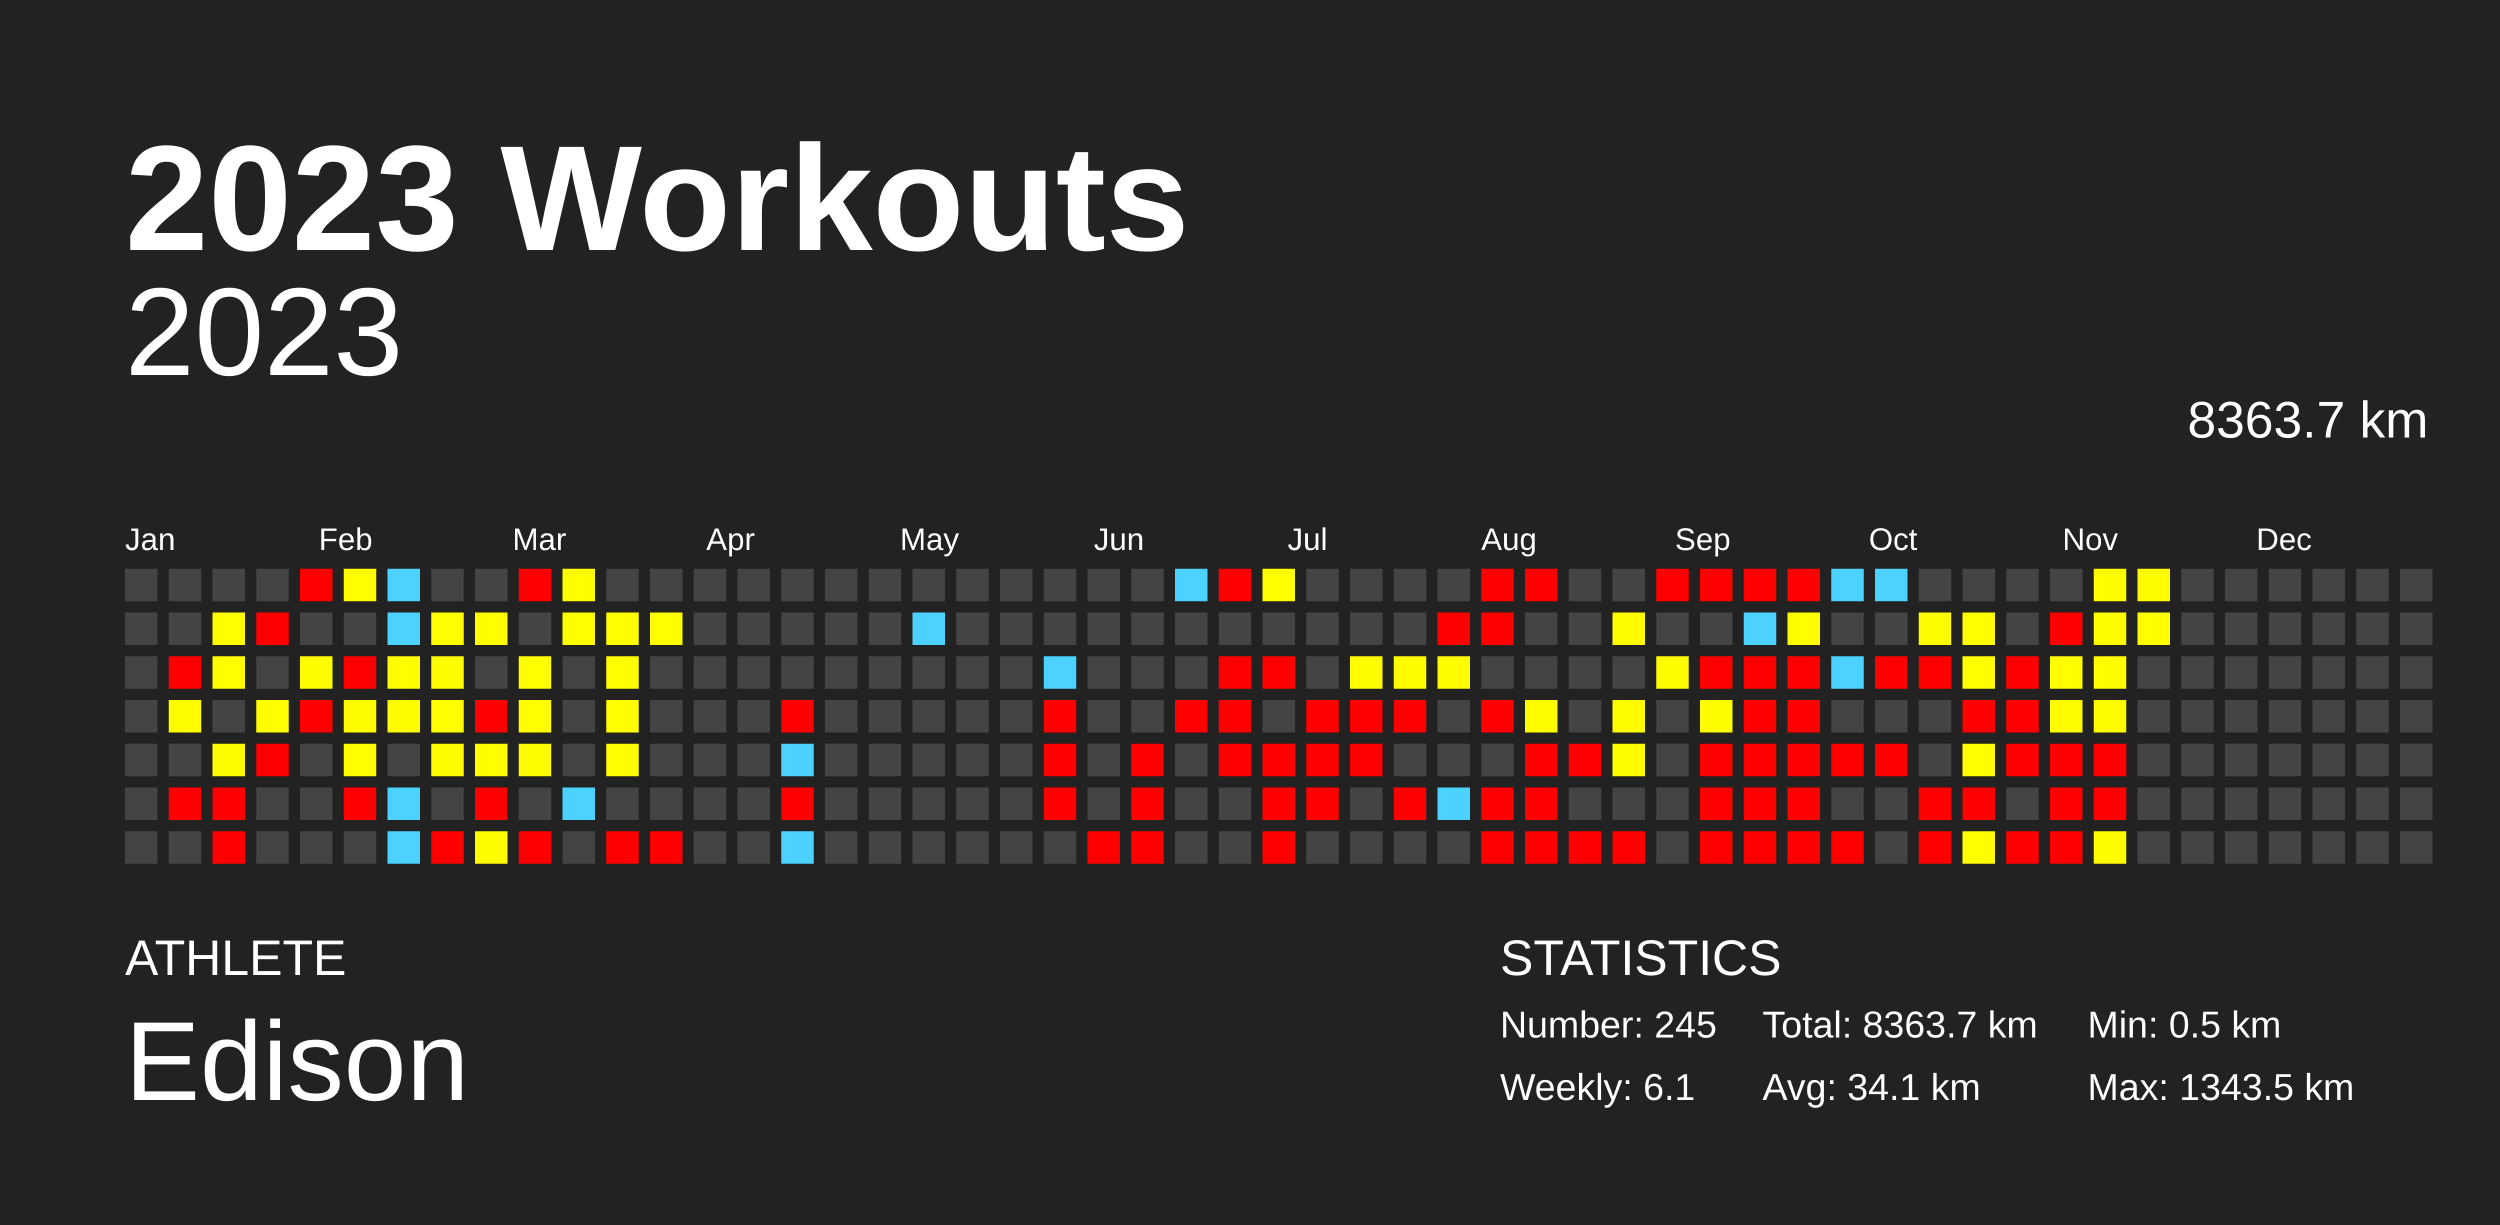
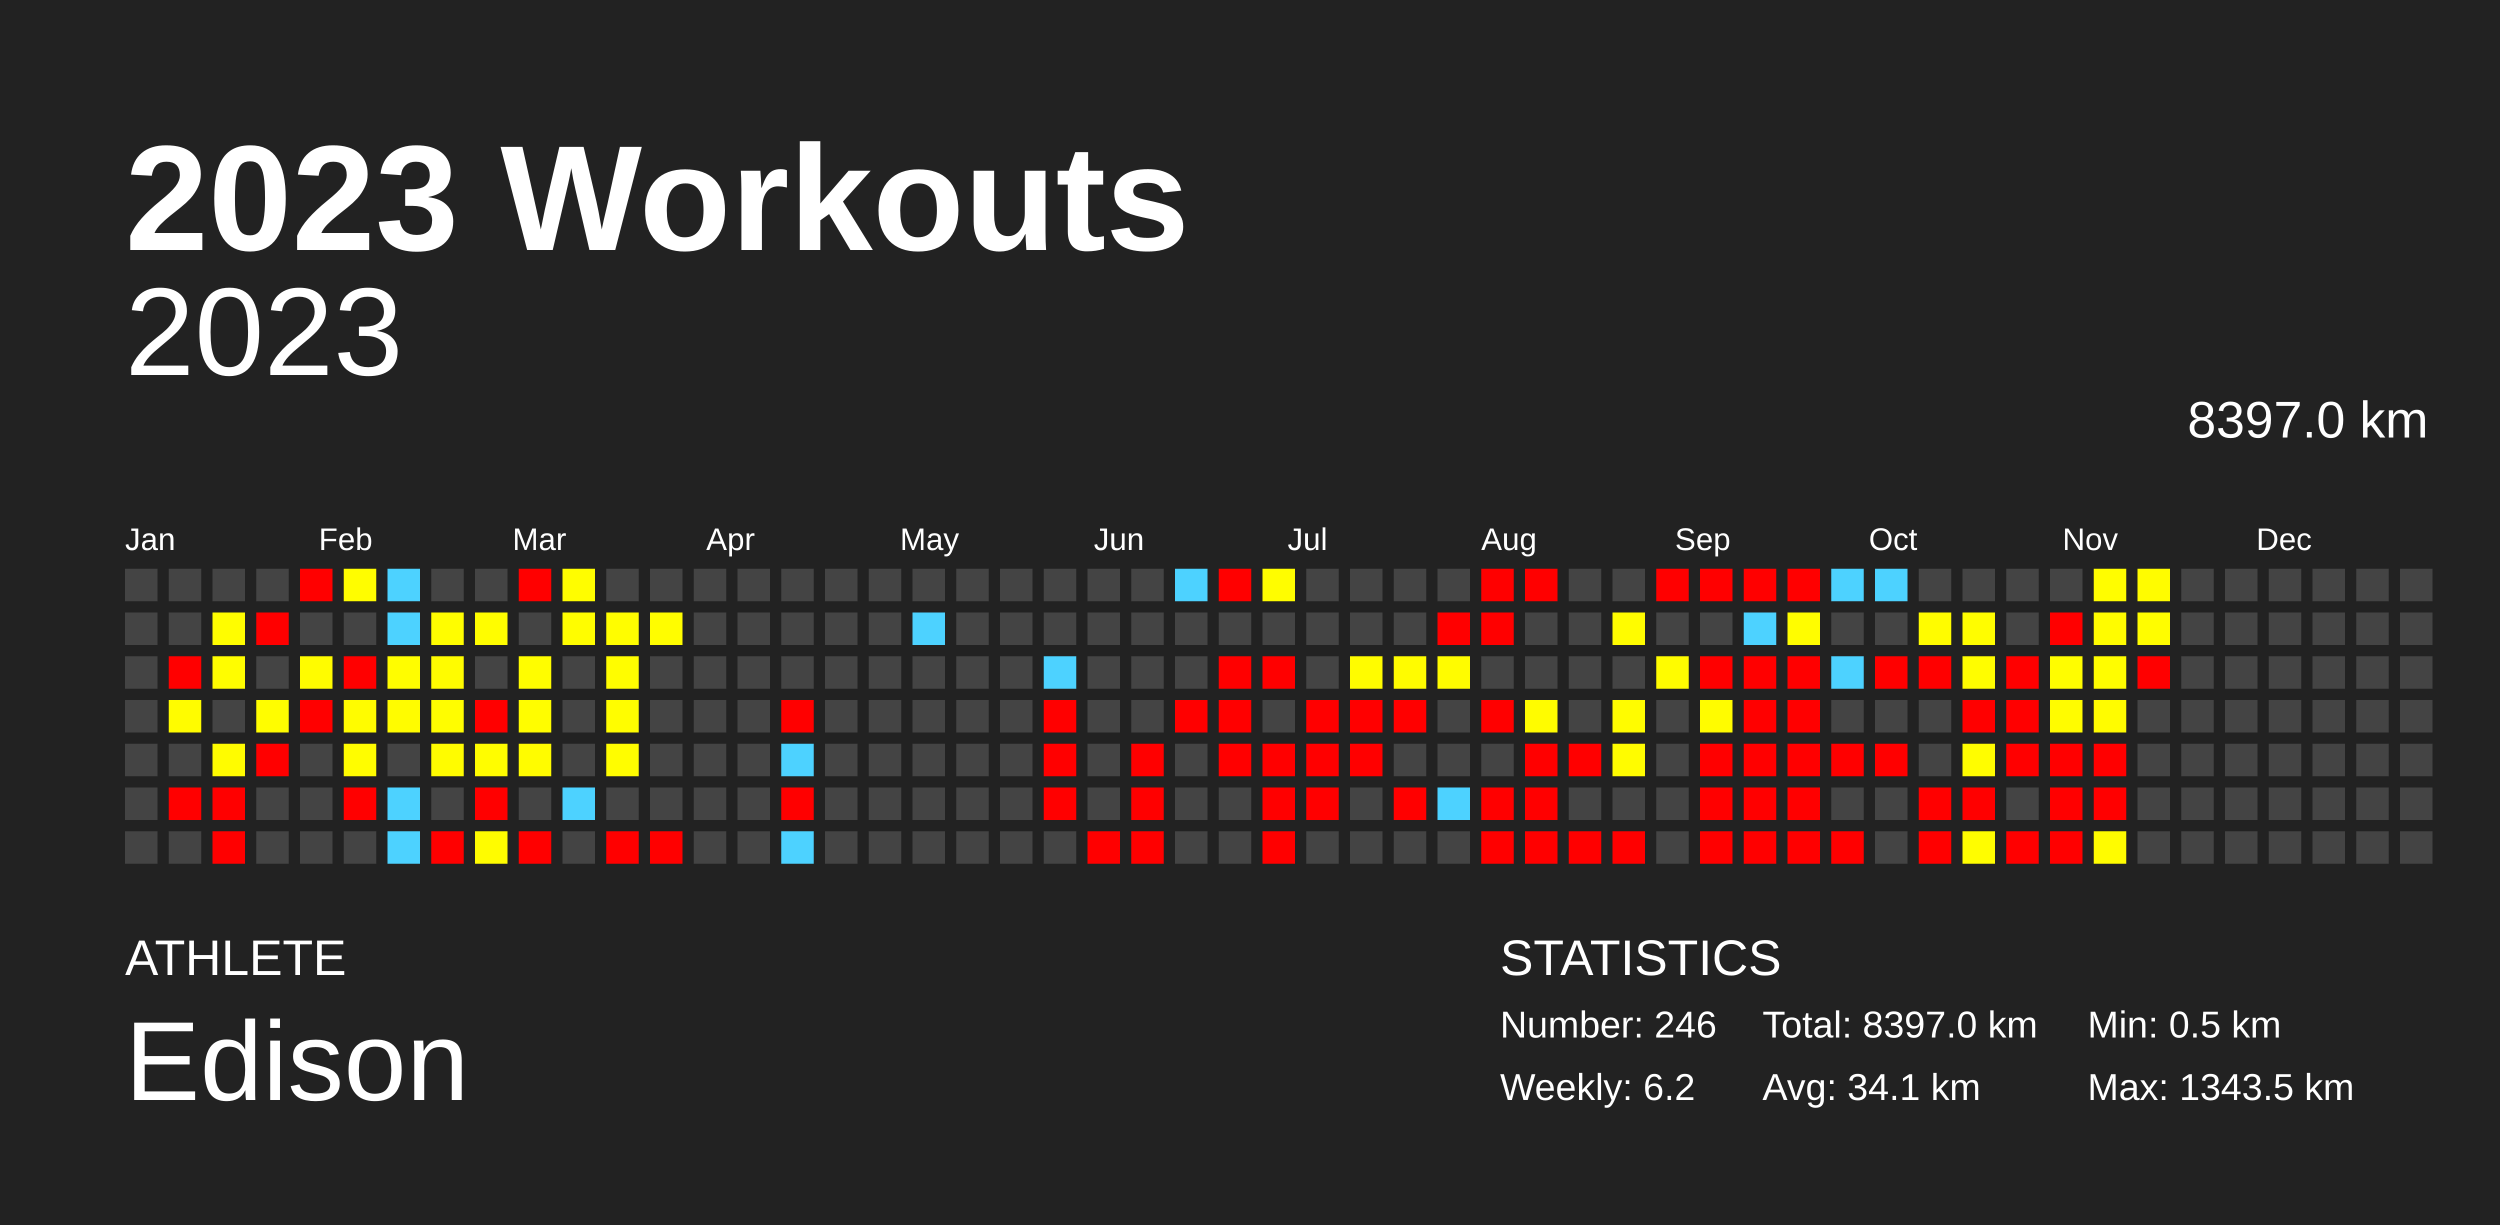
<svg xmlns="http://www.w3.org/2000/svg" baseProfile="full" height="98mm" version="1.1" viewBox="0,0,200,98" width="200mm">
  <defs />
  <rect fill="#222222" height="98" width="200" x="0" y="0" />
  <text fill="#FFFFFF" style="font-size:12px; font-family:Arial; font-weight:bold;" x="10" y="20">2023 Workouts</text>
  <text fill="#FFFFFF" style="font-size:4px; font-family:Arial" x="10" y="78">ATHLETE</text>
  <text fill="#FFFFFF" style="font-size:9px; font-family:Arial" x="10" y="88">Edison</text>
  <text fill="#FFFFFF" style="font-size:4px; font-family:Arial" x="120" y="78">STATISTICS</text>
-   <text fill="#FFFFFF" style="font-size:3px; font-family:Arial" x="120" y="83">Number: 245</text>
-   <text fill="#FFFFFF" style="font-size:3px; font-family:Arial" x="120" y="88">Weekly: 6.1</text>
-   <text fill="#FFFFFF" style="font-size:3px; font-family:Arial" x="141" y="83">Total: 8363.7 km</text>
+   <text fill="#FFFFFF" style="font-size:3px; font-family:Arial" x="120" y="83">Number: 246</text>
+   <text fill="#FFFFFF" style="font-size:3px; font-family:Arial" x="120" y="88">Weekly: 6.2</text>
+   <text fill="#FFFFFF" style="font-size:3px; font-family:Arial" x="141" y="83">Total: 8397.0 km</text>
  <text fill="#FFFFFF" style="font-size:3px; font-family:Arial" x="141" y="88">Avg: 34.1 km</text>
  <text fill="#FFFFFF" style="font-size:3px; font-family:Arial" x="167" y="83">Min: 0.5 km</text>
  <text fill="#FFFFFF" style="font-size:3px; font-family:Arial" x="167" y="88">Max: 1343.5 km</text>
  <text alignment-baseline="hanging" fill="#FFFFFF" style="font-size:10.0px; font-family:Arial;" x="10" y="30">2023</text>
-   <text alignment-baseline="hanging" fill="#FFFFFF" style="font-size:4.125px; font-family:Arial;" x="175" y="35">8363.7 km</text>
+   <text alignment-baseline="hanging" fill="#FFFFFF" style="font-size:4.125px; font-family:Arial;" x="175" y="35">8397.0 km</text>
  <text fill="#FFFFFF" style="font-size:2.5px; font-family:Arial" x="10.0" y="44">Jan</text>
  <text fill="#FFFFFF" style="font-size:2.5px; font-family:Arial" x="25.5" y="44">Feb</text>
  <text fill="#FFFFFF" style="font-size:2.5px; font-family:Arial" x="41.0" y="44">Mar</text>
  <text fill="#FFFFFF" style="font-size:2.5px; font-family:Arial" x="56.5" y="44">Apr</text>
  <text fill="#FFFFFF" style="font-size:2.5px; font-family:Arial" x="72.0" y="44">May</text>
  <text fill="#FFFFFF" style="font-size:2.5px; font-family:Arial" x="87.5" y="44">Jun</text>
  <text fill="#FFFFFF" style="font-size:2.5px; font-family:Arial" x="103.0" y="44">Jul</text>
  <text fill="#FFFFFF" style="font-size:2.5px; font-family:Arial" x="118.5" y="44">Aug</text>
  <text fill="#FFFFFF" style="font-size:2.5px; font-family:Arial" x="134.0" y="44">Sep</text>
  <text fill="#FFFFFF" style="font-size:2.5px; font-family:Arial" x="149.5" y="44">Oct</text>
  <text fill="#FFFFFF" style="font-size:2.5px; font-family:Arial" x="165.0" y="44">Nov</text>
  <text fill="#FFFFFF" style="font-size:2.5px; font-family:Arial" x="180.5" y="44">Dec</text>
  <rect fill="#444444" height="2.6" width="2.6" x="10.0" y="45.5" />
  <rect fill="#444444" height="2.6" width="2.6" x="10.0" y="49.0" />
  <rect fill="#444444" height="2.6" width="2.6" x="10.0" y="52.5" />
  <rect fill="#444444" height="2.6" width="2.6" x="10.0" y="56.0" />
  <rect fill="#444444" height="2.6" width="2.6" x="10.0" y="59.5" />
  <rect fill="#444444" height="2.6" width="2.6" x="10.0" y="63.0" />
  <rect fill="#444444" height="2.6" width="2.6" x="10.0" y="66.5" />
  <rect fill="#444444" height="2.6" width="2.6" x="13.5" y="45.5" />
  <rect fill="#444444" height="2.6" width="2.6" x="13.5" y="49.0" />
  <rect fill="red" height="2.6" width="2.6" x="13.5" y="52.5" />
  <rect fill="#fffc00" height="2.6" width="2.6" x="13.5" y="56.0" />
  <rect fill="#444444" height="2.6" width="2.6" x="13.5" y="59.5" />
  <rect fill="red" height="2.6" width="2.6" x="13.5" y="63.0" />
  <rect fill="#444444" height="2.6" width="2.6" x="13.5" y="66.5" />
  <rect fill="#444444" height="2.6" width="2.6" x="17.0" y="45.5" />
  <rect fill="#fffd00" height="2.6" width="2.6" x="17.0" y="49.0" />
  <rect fill="#fffd00" height="2.6" width="2.6" x="17.0" y="52.5" />
  <rect fill="#444444" height="2.6" width="2.6" x="17.0" y="56.0" />
  <rect fill="#fffc00" height="2.6" width="2.6" x="17.0" y="59.5" />
  <rect fill="red" height="2.6" width="2.6" x="17.0" y="63.0" />
  <rect fill="red" height="2.6" width="2.6" x="17.0" y="66.5" />
  <rect fill="#444444" height="2.6" width="2.6" x="20.5" y="45.5" />
  <rect fill="red" height="2.6" width="2.6" x="20.5" y="49.0" />
  <rect fill="#444444" height="2.6" width="2.6" x="20.5" y="52.5" />
  <rect fill="#fffd00" height="2.6" width="2.6" x="20.5" y="56.0" />
  <rect fill="red" height="2.6" width="2.6" x="20.5" y="59.5" />
  <rect fill="#444444" height="2.6" width="2.6" x="20.5" y="63.0" />
  <rect fill="#444444" height="2.6" width="2.6" x="20.5" y="66.5" />
  <rect fill="red" height="2.6" width="2.6" x="24.0" y="45.5" />
  <rect fill="#444444" height="2.6" width="2.6" x="24.0" y="49.0" />
  <rect fill="#fffc00" height="2.6" width="2.6" x="24.0" y="52.5" />
  <rect fill="red" height="2.6" width="2.6" x="24.0" y="56.0" />
  <rect fill="#444444" height="2.6" width="2.6" x="24.0" y="59.5" />
  <rect fill="#444444" height="2.6" width="2.6" x="24.0" y="63.0" />
  <rect fill="#444444" height="2.6" width="2.6" x="24.0" y="66.5" />
  <rect fill="#fffd00" height="2.6" width="2.6" x="27.5" y="45.5" />
  <rect fill="#444444" height="2.6" width="2.6" x="27.5" y="49.0" />
  <rect fill="red" height="2.6" width="2.6" x="27.5" y="52.5" />
  <rect fill="#fffc00" height="2.6" width="2.6" x="27.5" y="56.0" />
  <rect fill="#fffd00" height="2.6" width="2.6" x="27.5" y="59.5" />
  <rect fill="red" height="2.6" width="2.6" x="27.5" y="63.0" />
  <rect fill="#444444" height="2.6" width="2.6" x="27.5" y="66.5" />
  <rect fill="#4dd2ff" height="2.6" width="2.6" x="31.0" y="45.5" />
  <rect fill="#4dd2ff" height="2.6" width="2.6" x="31.0" y="49.0" />
  <rect fill="#fffd00" height="2.6" width="2.6" x="31.0" y="52.5" />
  <rect fill="#fffc00" height="2.6" width="2.6" x="31.0" y="56.0" />
  <rect fill="#444444" height="2.6" width="2.6" x="31.0" y="59.5" />
  <rect fill="#4dd2ff" height="2.6" width="2.6" x="31.0" y="63.0" />
  <rect fill="#4dd2ff" height="2.6" width="2.6" x="31.0" y="66.5" />
  <rect fill="#444444" height="2.6" width="2.6" x="34.5" y="45.5" />
  <rect fill="#fffd00" height="2.6" width="2.6" x="34.5" y="49.0" />
  <rect fill="#fffc00" height="2.6" width="2.6" x="34.5" y="52.5" />
  <rect fill="#fffd00" height="2.6" width="2.6" x="34.5" y="56.0" />
  <rect fill="#fffc00" height="2.6" width="2.6" x="34.5" y="59.5" />
  <rect fill="#444444" height="2.6" width="2.6" x="34.5" y="63.0" />
  <rect fill="red" height="2.6" width="2.6" x="34.5" y="66.5" />
  <rect fill="#444444" height="2.6" width="2.6" x="38.0" y="45.5" />
  <rect fill="#fffd00" height="2.6" width="2.6" x="38.0" y="49.0" />
  <rect fill="#444444" height="2.6" width="2.6" x="38.0" y="52.5" />
  <rect fill="red" height="2.6" width="2.6" x="38.0" y="56.0" />
  <rect fill="#fffd00" height="2.6" width="2.6" x="38.0" y="59.5" />
  <rect fill="red" height="2.6" width="2.6" x="38.0" y="63.0" />
  <rect fill="#fffc00" height="2.6" width="2.6" x="38.0" y="66.5" />
  <rect fill="red" height="2.6" width="2.6" x="41.5" y="45.5" />
  <rect fill="#444444" height="2.6" width="2.6" x="41.5" y="49.0" />
  <rect fill="#fffd00" height="2.6" width="2.6" x="41.5" y="52.5" />
  <rect fill="#fffd00" height="2.6" width="2.6" x="41.5" y="56.0" />
  <rect fill="#fffc00" height="2.6" width="2.6" x="41.5" y="59.5" />
  <rect fill="#444444" height="2.6" width="2.6" x="41.5" y="63.0" />
  <rect fill="red" height="2.6" width="2.6" x="41.5" y="66.5" />
  <rect fill="#fffd00" height="2.6" width="2.6" x="45.0" y="45.5" />
  <rect fill="#fffd00" height="2.6" width="2.6" x="45.0" y="49.0" />
  <rect fill="#444444" height="2.6" width="2.6" x="45.0" y="52.5" />
  <rect fill="#444444" height="2.6" width="2.6" x="45.0" y="56.0" />
  <rect fill="#444444" height="2.6" width="2.6" x="45.0" y="59.5" />
  <rect fill="#4dd2ff" height="2.6" width="2.6" x="45.0" y="63.0" />
  <rect fill="#444444" height="2.6" width="2.6" x="45.0" y="66.5" />
  <rect fill="#444444" height="2.6" width="2.6" x="48.5" y="45.5" />
  <rect fill="#fffd00" height="2.6" width="2.6" x="48.5" y="49.0" />
  <rect fill="#fffd00" height="2.6" width="2.6" x="48.5" y="52.5" />
  <rect fill="#fffd00" height="2.6" width="2.6" x="48.5" y="56.0" />
  <rect fill="#fffd00" height="2.6" width="2.6" x="48.5" y="59.5" />
  <rect fill="#444444" height="2.6" width="2.6" x="48.5" y="63.0" />
  <rect fill="red" height="2.6" width="2.6" x="48.5" y="66.5" />
  <rect fill="#444444" height="2.6" width="2.6" x="52.0" y="45.5" />
  <rect fill="#fffd00" height="2.6" width="2.6" x="52.0" y="49.0" />
  <rect fill="#444444" height="2.6" width="2.6" x="52.0" y="52.5" />
  <rect fill="#444444" height="2.6" width="2.6" x="52.0" y="56.0" />
  <rect fill="#444444" height="2.6" width="2.6" x="52.0" y="59.5" />
  <rect fill="#444444" height="2.6" width="2.6" x="52.0" y="63.0" />
  <rect fill="red" height="2.6" width="2.6" x="52.0" y="66.5" />
  <rect fill="#444444" height="2.6" width="2.6" x="55.5" y="45.5" />
  <rect fill="#444444" height="2.6" width="2.6" x="55.5" y="49.0" />
  <rect fill="#444444" height="2.6" width="2.6" x="55.5" y="52.5" />
  <rect fill="#444444" height="2.6" width="2.6" x="55.5" y="56.0" />
  <rect fill="#444444" height="2.6" width="2.6" x="55.5" y="59.5" />
  <rect fill="#444444" height="2.6" width="2.6" x="55.5" y="63.0" />
  <rect fill="#444444" height="2.6" width="2.6" x="55.5" y="66.5" />
  <rect fill="#444444" height="2.6" width="2.6" x="59.0" y="45.5" />
  <rect fill="#444444" height="2.6" width="2.6" x="59.0" y="49.0" />
  <rect fill="#444444" height="2.6" width="2.6" x="59.0" y="52.5" />
  <rect fill="#444444" height="2.6" width="2.6" x="59.0" y="56.0" />
  <rect fill="#444444" height="2.6" width="2.6" x="59.0" y="59.5" />
  <rect fill="#444444" height="2.6" width="2.6" x="59.0" y="63.0" />
  <rect fill="#444444" height="2.6" width="2.6" x="59.0" y="66.5" />
  <rect fill="#444444" height="2.6" width="2.6" x="62.5" y="45.5" />
  <rect fill="#444444" height="2.6" width="2.6" x="62.5" y="49.0" />
  <rect fill="#444444" height="2.6" width="2.6" x="62.5" y="52.5" />
  <rect fill="red" height="2.6" width="2.6" x="62.5" y="56.0" />
  <rect fill="#4dd2ff" height="2.6" width="2.6" x="62.5" y="59.5" />
  <rect fill="red" height="2.6" width="2.6" x="62.5" y="63.0" />
  <rect fill="#4dd2ff" height="2.6" width="2.6" x="62.5" y="66.5" />
  <rect fill="#444444" height="2.6" width="2.6" x="66.0" y="45.5" />
  <rect fill="#444444" height="2.6" width="2.6" x="66.0" y="49.0" />
  <rect fill="#444444" height="2.6" width="2.6" x="66.0" y="52.5" />
  <rect fill="#444444" height="2.6" width="2.6" x="66.0" y="56.0" />
  <rect fill="#444444" height="2.6" width="2.6" x="66.0" y="59.5" />
  <rect fill="#444444" height="2.6" width="2.6" x="66.0" y="63.0" />
  <rect fill="#444444" height="2.6" width="2.6" x="66.0" y="66.5" />
  <rect fill="#444444" height="2.6" width="2.6" x="69.5" y="45.5" />
  <rect fill="#444444" height="2.6" width="2.6" x="69.5" y="49.0" />
  <rect fill="#444444" height="2.6" width="2.6" x="69.5" y="52.5" />
  <rect fill="#444444" height="2.6" width="2.6" x="69.5" y="56.0" />
  <rect fill="#444444" height="2.6" width="2.6" x="69.5" y="59.5" />
  <rect fill="#444444" height="2.6" width="2.6" x="69.5" y="63.0" />
  <rect fill="#444444" height="2.6" width="2.6" x="69.5" y="66.5" />
  <rect fill="#444444" height="2.6" width="2.6" x="73.0" y="45.5" />
  <rect fill="#4dd2ff" height="2.6" width="2.6" x="73.0" y="49.0" />
  <rect fill="#444444" height="2.6" width="2.6" x="73.0" y="52.5" />
  <rect fill="#444444" height="2.6" width="2.6" x="73.0" y="56.0" />
  <rect fill="#444444" height="2.6" width="2.6" x="73.0" y="59.5" />
  <rect fill="#444444" height="2.6" width="2.6" x="73.0" y="63.0" />
  <rect fill="#444444" height="2.6" width="2.6" x="73.0" y="66.5" />
  <rect fill="#444444" height="2.6" width="2.6" x="76.5" y="45.5" />
  <rect fill="#444444" height="2.6" width="2.6" x="76.5" y="49.0" />
  <rect fill="#444444" height="2.6" width="2.6" x="76.5" y="52.5" />
  <rect fill="#444444" height="2.6" width="2.6" x="76.5" y="56.0" />
  <rect fill="#444444" height="2.6" width="2.6" x="76.5" y="59.5" />
  <rect fill="#444444" height="2.6" width="2.6" x="76.5" y="63.0" />
  <rect fill="#444444" height="2.6" width="2.6" x="76.5" y="66.5" />
  <rect fill="#444444" height="2.6" width="2.6" x="80.0" y="45.5" />
  <rect fill="#444444" height="2.6" width="2.6" x="80.0" y="49.0" />
  <rect fill="#444444" height="2.6" width="2.6" x="80.0" y="52.5" />
  <rect fill="#444444" height="2.6" width="2.6" x="80.0" y="56.0" />
  <rect fill="#444444" height="2.6" width="2.6" x="80.0" y="59.5" />
  <rect fill="#444444" height="2.6" width="2.6" x="80.0" y="63.0" />
  <rect fill="#444444" height="2.6" width="2.6" x="80.0" y="66.5" />
  <rect fill="#444444" height="2.6" width="2.6" x="83.5" y="45.5" />
  <rect fill="#444444" height="2.6" width="2.6" x="83.5" y="49.0" />
  <rect fill="#4dd2ff" height="2.6" width="2.6" x="83.5" y="52.5" />
  <rect fill="red" height="2.6" width="2.6" x="83.5" y="56.0" />
  <rect fill="red" height="2.6" width="2.6" x="83.5" y="59.5" />
  <rect fill="red" height="2.6" width="2.6" x="83.5" y="63.0" />
  <rect fill="#444444" height="2.6" width="2.6" x="83.5" y="66.5" />
  <rect fill="#444444" height="2.6" width="2.6" x="87.0" y="45.5" />
  <rect fill="#444444" height="2.6" width="2.6" x="87.0" y="49.0" />
  <rect fill="#444444" height="2.6" width="2.6" x="87.0" y="52.5" />
  <rect fill="#444444" height="2.6" width="2.6" x="87.0" y="56.0" />
  <rect fill="#444444" height="2.6" width="2.6" x="87.0" y="59.5" />
  <rect fill="#444444" height="2.6" width="2.6" x="87.0" y="63.0" />
  <rect fill="red" height="2.6" width="2.6" x="87.0" y="66.5" />
  <rect fill="#444444" height="2.6" width="2.6" x="90.5" y="45.5" />
  <rect fill="#444444" height="2.6" width="2.6" x="90.5" y="49.0" />
  <rect fill="#444444" height="2.6" width="2.6" x="90.5" y="52.5" />
  <rect fill="#444444" height="2.6" width="2.6" x="90.5" y="56.0" />
  <rect fill="red" height="2.6" width="2.6" x="90.5" y="59.5" />
  <rect fill="red" height="2.6" width="2.6" x="90.5" y="63.0" />
  <rect fill="red" height="2.6" width="2.6" x="90.5" y="66.5" />
  <rect fill="#4dd2ff" height="2.6" width="2.6" x="94.0" y="45.5" />
  <rect fill="#444444" height="2.6" width="2.6" x="94.0" y="49.0" />
  <rect fill="#444444" height="2.6" width="2.6" x="94.0" y="52.5" />
  <rect fill="red" height="2.6" width="2.6" x="94.0" y="56.0" />
  <rect fill="#444444" height="2.6" width="2.6" x="94.0" y="59.5" />
  <rect fill="#444444" height="2.6" width="2.6" x="94.0" y="63.0" />
  <rect fill="#444444" height="2.6" width="2.6" x="94.0" y="66.5" />
  <rect fill="red" height="2.6" width="2.6" x="97.5" y="45.5" />
  <rect fill="#444444" height="2.6" width="2.6" x="97.5" y="49.0" />
  <rect fill="red" height="2.6" width="2.6" x="97.5" y="52.5" />
  <rect fill="red" height="2.6" width="2.6" x="97.5" y="56.0" />
  <rect fill="red" height="2.6" width="2.6" x="97.5" y="59.5" />
  <rect fill="#444444" height="2.6" width="2.6" x="97.5" y="63.0" />
  <rect fill="#444444" height="2.6" width="2.6" x="97.5" y="66.5" />
  <rect fill="#fffd00" height="2.6" width="2.6" x="101.0" y="45.5" />
  <rect fill="#444444" height="2.6" width="2.6" x="101.0" y="49.0" />
  <rect fill="red" height="2.6" width="2.6" x="101.0" y="52.5" />
  <rect fill="#444444" height="2.6" width="2.6" x="101.0" y="56.0" />
  <rect fill="red" height="2.6" width="2.6" x="101.0" y="59.5" />
  <rect fill="red" height="2.6" width="2.6" x="101.0" y="63.0" />
  <rect fill="red" height="2.6" width="2.6" x="101.0" y="66.5" />
  <rect fill="#444444" height="2.6" width="2.6" x="104.5" y="45.5" />
  <rect fill="#444444" height="2.6" width="2.6" x="104.5" y="49.0" />
  <rect fill="#444444" height="2.6" width="2.6" x="104.5" y="52.5" />
  <rect fill="red" height="2.6" width="2.6" x="104.5" y="56.0" />
  <rect fill="red" height="2.6" width="2.6" x="104.5" y="59.5" />
  <rect fill="red" height="2.6" width="2.6" x="104.5" y="63.0" />
  <rect fill="#444444" height="2.6" width="2.6" x="104.5" y="66.5" />
  <rect fill="#444444" height="2.6" width="2.6" x="108.0" y="45.5" />
  <rect fill="#444444" height="2.6" width="2.6" x="108.0" y="49.0" />
  <rect fill="#fffc00" height="2.6" width="2.6" x="108.0" y="52.5" />
  <rect fill="red" height="2.6" width="2.6" x="108.0" y="56.0" />
  <rect fill="red" height="2.6" width="2.6" x="108.0" y="59.5" />
  <rect fill="#444444" height="2.6" width="2.6" x="108.0" y="63.0" />
  <rect fill="#444444" height="2.6" width="2.6" x="108.0" y="66.5" />
  <rect fill="#444444" height="2.6" width="2.6" x="111.5" y="45.5" />
  <rect fill="#444444" height="2.6" width="2.6" x="111.5" y="49.0" />
  <rect fill="#fffc00" height="2.6" width="2.6" x="111.5" y="52.5" />
  <rect fill="red" height="2.6" width="2.6" x="111.5" y="56.0" />
  <rect fill="#444444" height="2.6" width="2.6" x="111.5" y="59.5" />
  <rect fill="red" height="2.6" width="2.6" x="111.5" y="63.0" />
  <rect fill="#444444" height="2.6" width="2.6" x="111.5" y="66.5" />
  <rect fill="#444444" height="2.6" width="2.6" x="115.0" y="45.5" />
  <rect fill="red" height="2.6" width="2.6" x="115.0" y="49.0" />
  <rect fill="#fffc00" height="2.6" width="2.6" x="115.0" y="52.5" />
  <rect fill="#444444" height="2.6" width="2.6" x="115.0" y="56.0" />
  <rect fill="#444444" height="2.6" width="2.6" x="115.0" y="59.5" />
  <rect fill="#4dd2ff" height="2.6" width="2.6" x="115.0" y="63.0" />
  <rect fill="#444444" height="2.6" width="2.6" x="115.0" y="66.5" />
  <rect fill="red" height="2.6" width="2.6" x="118.5" y="45.5" />
  <rect fill="red" height="2.6" width="2.6" x="118.5" y="49.0" />
  <rect fill="#444444" height="2.6" width="2.6" x="118.5" y="52.5" />
  <rect fill="red" height="2.6" width="2.6" x="118.5" y="56.0" />
  <rect fill="#444444" height="2.6" width="2.6" x="118.5" y="59.5" />
  <rect fill="red" height="2.6" width="2.6" x="118.5" y="63.0" />
  <rect fill="red" height="2.6" width="2.6" x="118.5" y="66.5" />
  <rect fill="red" height="2.6" width="2.6" x="122.0" y="45.5" />
  <rect fill="#444444" height="2.6" width="2.6" x="122.0" y="49.0" />
  <rect fill="#444444" height="2.6" width="2.6" x="122.0" y="52.5" />
  <rect fill="#fffc00" height="2.6" width="2.6" x="122.0" y="56.0" />
  <rect fill="red" height="2.6" width="2.6" x="122.0" y="59.5" />
  <rect fill="red" height="2.6" width="2.6" x="122.0" y="63.0" />
  <rect fill="red" height="2.6" width="2.6" x="122.0" y="66.5" />
  <rect fill="#444444" height="2.6" width="2.6" x="125.5" y="45.5" />
  <rect fill="#444444" height="2.6" width="2.6" x="125.5" y="49.0" />
  <rect fill="#444444" height="2.6" width="2.6" x="125.5" y="52.5" />
  <rect fill="#444444" height="2.6" width="2.6" x="125.5" y="56.0" />
  <rect fill="red" height="2.6" width="2.6" x="125.5" y="59.5" />
  <rect fill="#444444" height="2.6" width="2.6" x="125.5" y="63.0" />
  <rect fill="red" height="2.6" width="2.6" x="125.5" y="66.5" />
  <rect fill="#444444" height="2.6" width="2.6" x="129.0" y="45.5" />
  <rect fill="#fffc00" height="2.6" width="2.6" x="129.0" y="49.0" />
  <rect fill="#444444" height="2.6" width="2.6" x="129.0" y="52.5" />
  <rect fill="#fffc00" height="2.6" width="2.6" x="129.0" y="56.0" />
  <rect fill="#fffc00" height="2.6" width="2.6" x="129.0" y="59.5" />
  <rect fill="#444444" height="2.6" width="2.6" x="129.0" y="63.0" />
  <rect fill="red" height="2.6" width="2.6" x="129.0" y="66.5" />
  <rect fill="red" height="2.6" width="2.6" x="132.5" y="45.5" />
  <rect fill="#444444" height="2.6" width="2.6" x="132.5" y="49.0" />
  <rect fill="#fffc00" height="2.6" width="2.6" x="132.5" y="52.5" />
  <rect fill="#444444" height="2.6" width="2.6" x="132.5" y="56.0" />
  <rect fill="#444444" height="2.6" width="2.6" x="132.5" y="59.5" />
  <rect fill="#444444" height="2.6" width="2.6" x="132.5" y="63.0" />
  <rect fill="#444444" height="2.6" width="2.6" x="132.5" y="66.5" />
  <rect fill="red" height="2.6" width="2.6" x="136.0" y="45.5" />
  <rect fill="#444444" height="2.6" width="2.6" x="136.0" y="49.0" />
  <rect fill="red" height="2.6" width="2.6" x="136.0" y="52.5" />
  <rect fill="#fffc00" height="2.6" width="2.6" x="136.0" y="56.0" />
  <rect fill="red" height="2.6" width="2.6" x="136.0" y="59.5" />
  <rect fill="red" height="2.6" width="2.6" x="136.0" y="63.0" />
  <rect fill="red" height="2.6" width="2.6" x="136.0" y="66.5" />
  <rect fill="red" height="2.6" width="2.6" x="139.5" y="45.5" />
  <rect fill="#4dd2ff" height="2.6" width="2.6" x="139.5" y="49.0" />
  <rect fill="red" height="2.6" width="2.6" x="139.5" y="52.5" />
  <rect fill="red" height="2.6" width="2.6" x="139.5" y="56.0" />
  <rect fill="red" height="2.6" width="2.6" x="139.5" y="59.5" />
  <rect fill="red" height="2.6" width="2.6" x="139.5" y="63.0" />
  <rect fill="red" height="2.6" width="2.6" x="139.5" y="66.5" />
  <rect fill="red" height="2.6" width="2.6" x="143.0" y="45.5" />
  <rect fill="#fffd00" height="2.6" width="2.6" x="143.0" y="49.0" />
  <rect fill="red" height="2.6" width="2.6" x="143.0" y="52.5" />
  <rect fill="red" height="2.6" width="2.6" x="143.0" y="56.0" />
  <rect fill="red" height="2.6" width="2.6" x="143.0" y="59.5" />
  <rect fill="red" height="2.6" width="2.6" x="143.0" y="63.0" />
  <rect fill="red" height="2.6" width="2.6" x="143.0" y="66.5" />
  <rect fill="#4dd2ff" height="2.6" width="2.6" x="146.5" y="45.5" />
  <rect fill="#444444" height="2.6" width="2.6" x="146.5" y="49.0" />
  <rect fill="#4dd2ff" height="2.6" width="2.6" x="146.5" y="52.5" />
  <rect fill="#444444" height="2.6" width="2.6" x="146.5" y="56.0" />
  <rect fill="red" height="2.6" width="2.6" x="146.5" y="59.5" />
  <rect fill="#444444" height="2.6" width="2.6" x="146.5" y="63.0" />
  <rect fill="red" height="2.6" width="2.6" x="146.5" y="66.5" />
  <rect fill="#4dd2ff" height="2.6" width="2.6" x="150.0" y="45.5" />
  <rect fill="#444444" height="2.6" width="2.6" x="150.0" y="49.0" />
  <rect fill="red" height="2.6" width="2.6" x="150.0" y="52.5" />
  <rect fill="#444444" height="2.6" width="2.6" x="150.0" y="56.0" />
  <rect fill="red" height="2.6" width="2.6" x="150.0" y="59.5" />
  <rect fill="#444444" height="2.6" width="2.6" x="150.0" y="63.0" />
  <rect fill="#444444" height="2.6" width="2.6" x="150.0" y="66.5" />
  <rect fill="#444444" height="2.6" width="2.6" x="153.5" y="45.5" />
  <rect fill="#fffc00" height="2.6" width="2.6" x="153.5" y="49.0" />
  <rect fill="red" height="2.6" width="2.6" x="153.5" y="52.5" />
  <rect fill="#444444" height="2.6" width="2.6" x="153.5" y="56.0" />
  <rect fill="#444444" height="2.6" width="2.6" x="153.5" y="59.5" />
  <rect fill="red" height="2.6" width="2.6" x="153.5" y="63.0" />
  <rect fill="red" height="2.6" width="2.6" x="153.5" y="66.5" />
  <rect fill="#444444" height="2.6" width="2.6" x="157.0" y="45.5" />
  <rect fill="#fffd00" height="2.6" width="2.6" x="157.0" y="49.0" />
  <rect fill="#fffd00" height="2.6" width="2.6" x="157.0" y="52.5" />
  <rect fill="red" height="2.6" width="2.6" x="157.0" y="56.0" />
  <rect fill="#fffd00" height="2.6" width="2.6" x="157.0" y="59.5" />
  <rect fill="red" height="2.6" width="2.6" x="157.0" y="63.0" />
  <rect fill="#fffd00" height="2.6" width="2.6" x="157.0" y="66.5" />
  <rect fill="#444444" height="2.6" width="2.6" x="160.5" y="45.5" />
  <rect fill="#444444" height="2.6" width="2.6" x="160.5" y="49.0" />
  <rect fill="red" height="2.6" width="2.6" x="160.5" y="52.5" />
  <rect fill="red" height="2.6" width="2.6" x="160.5" y="56.0" />
  <rect fill="red" height="2.6" width="2.6" x="160.5" y="59.5" />
  <rect fill="#444444" height="2.6" width="2.6" x="160.5" y="63.0" />
  <rect fill="red" height="2.6" width="2.6" x="160.5" y="66.5" />
  <rect fill="#444444" height="2.6" width="2.6" x="164.0" y="45.5" />
  <rect fill="red" height="2.6" width="2.6" x="164.0" y="49.0" />
  <rect fill="#fffd00" height="2.6" width="2.6" x="164.0" y="52.5" />
  <rect fill="#fffc00" height="2.6" width="2.6" x="164.0" y="56.0" />
  <rect fill="red" height="2.6" width="2.6" x="164.0" y="59.5" />
  <rect fill="red" height="2.6" width="2.6" x="164.0" y="63.0" />
  <rect fill="red" height="2.6" width="2.6" x="164.0" y="66.5" />
  <rect fill="#fffd00" height="2.6" width="2.6" x="167.5" y="45.5" />
  <rect fill="#fffc00" height="2.6" width="2.6" x="167.5" y="49.0" />
  <rect fill="#fffd00" height="2.6" width="2.6" x="167.5" y="52.5" />
  <rect fill="#fffc00" height="2.6" width="2.6" x="167.5" y="56.0" />
  <rect fill="red" height="2.6" width="2.6" x="167.5" y="59.5" />
  <rect fill="red" height="2.6" width="2.6" x="167.5" y="63.0" />
  <rect fill="#fffc00" height="2.6" width="2.6" x="167.5" y="66.5" />
  <rect fill="#fffc00" height="2.6" width="2.6" x="171.0" y="45.5" />
  <rect fill="#fffd00" height="2.6" width="2.6" x="171.0" y="49.0" />
-   <rect fill="#444444" height="2.6" width="2.6" x="171.0" y="52.5" />
+   <rect fill="red" height="2.6" width="2.6" x="171.0" y="52.5" />
  <rect fill="#444444" height="2.6" width="2.6" x="171.0" y="56.0" />
  <rect fill="#444444" height="2.6" width="2.6" x="171.0" y="59.5" />
  <rect fill="#444444" height="2.6" width="2.6" x="171.0" y="63.0" />
  <rect fill="#444444" height="2.6" width="2.6" x="171.0" y="66.5" />
  <rect fill="#444444" height="2.6" width="2.6" x="174.5" y="45.5" />
  <rect fill="#444444" height="2.6" width="2.6" x="174.5" y="49.0" />
  <rect fill="#444444" height="2.6" width="2.6" x="174.5" y="52.5" />
  <rect fill="#444444" height="2.6" width="2.6" x="174.5" y="56.0" />
  <rect fill="#444444" height="2.6" width="2.6" x="174.5" y="59.5" />
  <rect fill="#444444" height="2.6" width="2.6" x="174.5" y="63.0" />
  <rect fill="#444444" height="2.6" width="2.6" x="174.5" y="66.5" />
  <rect fill="#444444" height="2.6" width="2.6" x="178.0" y="45.5" />
  <rect fill="#444444" height="2.6" width="2.6" x="178.0" y="49.0" />
  <rect fill="#444444" height="2.6" width="2.6" x="178.0" y="52.5" />
  <rect fill="#444444" height="2.6" width="2.6" x="178.0" y="56.0" />
  <rect fill="#444444" height="2.6" width="2.6" x="178.0" y="59.5" />
  <rect fill="#444444" height="2.6" width="2.6" x="178.0" y="63.0" />
  <rect fill="#444444" height="2.6" width="2.6" x="178.0" y="66.5" />
  <rect fill="#444444" height="2.6" width="2.6" x="181.5" y="45.5" />
  <rect fill="#444444" height="2.6" width="2.6" x="181.5" y="49.0" />
  <rect fill="#444444" height="2.6" width="2.6" x="181.5" y="52.5" />
  <rect fill="#444444" height="2.6" width="2.6" x="181.5" y="56.0" />
  <rect fill="#444444" height="2.6" width="2.6" x="181.5" y="59.5" />
  <rect fill="#444444" height="2.6" width="2.6" x="181.5" y="63.0" />
  <rect fill="#444444" height="2.6" width="2.6" x="181.5" y="66.5" />
  <rect fill="#444444" height="2.6" width="2.6" x="185.0" y="45.5" />
  <rect fill="#444444" height="2.6" width="2.6" x="185.0" y="49.0" />
  <rect fill="#444444" height="2.6" width="2.6" x="185.0" y="52.5" />
  <rect fill="#444444" height="2.6" width="2.6" x="185.0" y="56.0" />
  <rect fill="#444444" height="2.6" width="2.6" x="185.0" y="59.5" />
  <rect fill="#444444" height="2.6" width="2.6" x="185.0" y="63.0" />
  <rect fill="#444444" height="2.6" width="2.6" x="185.0" y="66.5" />
  <rect fill="#444444" height="2.6" width="2.6" x="188.5" y="45.5" />
  <rect fill="#444444" height="2.6" width="2.6" x="188.5" y="49.0" />
  <rect fill="#444444" height="2.6" width="2.6" x="188.5" y="52.5" />
  <rect fill="#444444" height="2.6" width="2.6" x="188.5" y="56.0" />
  <rect fill="#444444" height="2.6" width="2.6" x="188.5" y="59.5" />
  <rect fill="#444444" height="2.6" width="2.6" x="188.5" y="63.0" />
  <rect fill="#444444" height="2.6" width="2.6" x="188.5" y="66.5" />
  <rect fill="#444444" height="2.6" width="2.6" x="192.0" y="45.5" />
  <rect fill="#444444" height="2.6" width="2.6" x="192.0" y="49.0" />
  <rect fill="#444444" height="2.6" width="2.6" x="192.0" y="52.5" />
  <rect fill="#444444" height="2.6" width="2.6" x="192.0" y="56.0" />
  <rect fill="#444444" height="2.6" width="2.6" x="192.0" y="59.5" />
  <rect fill="#444444" height="2.6" width="2.6" x="192.0" y="63.0" />
  <rect fill="#444444" height="2.6" width="2.6" x="192.0" y="66.5" />
</svg>
